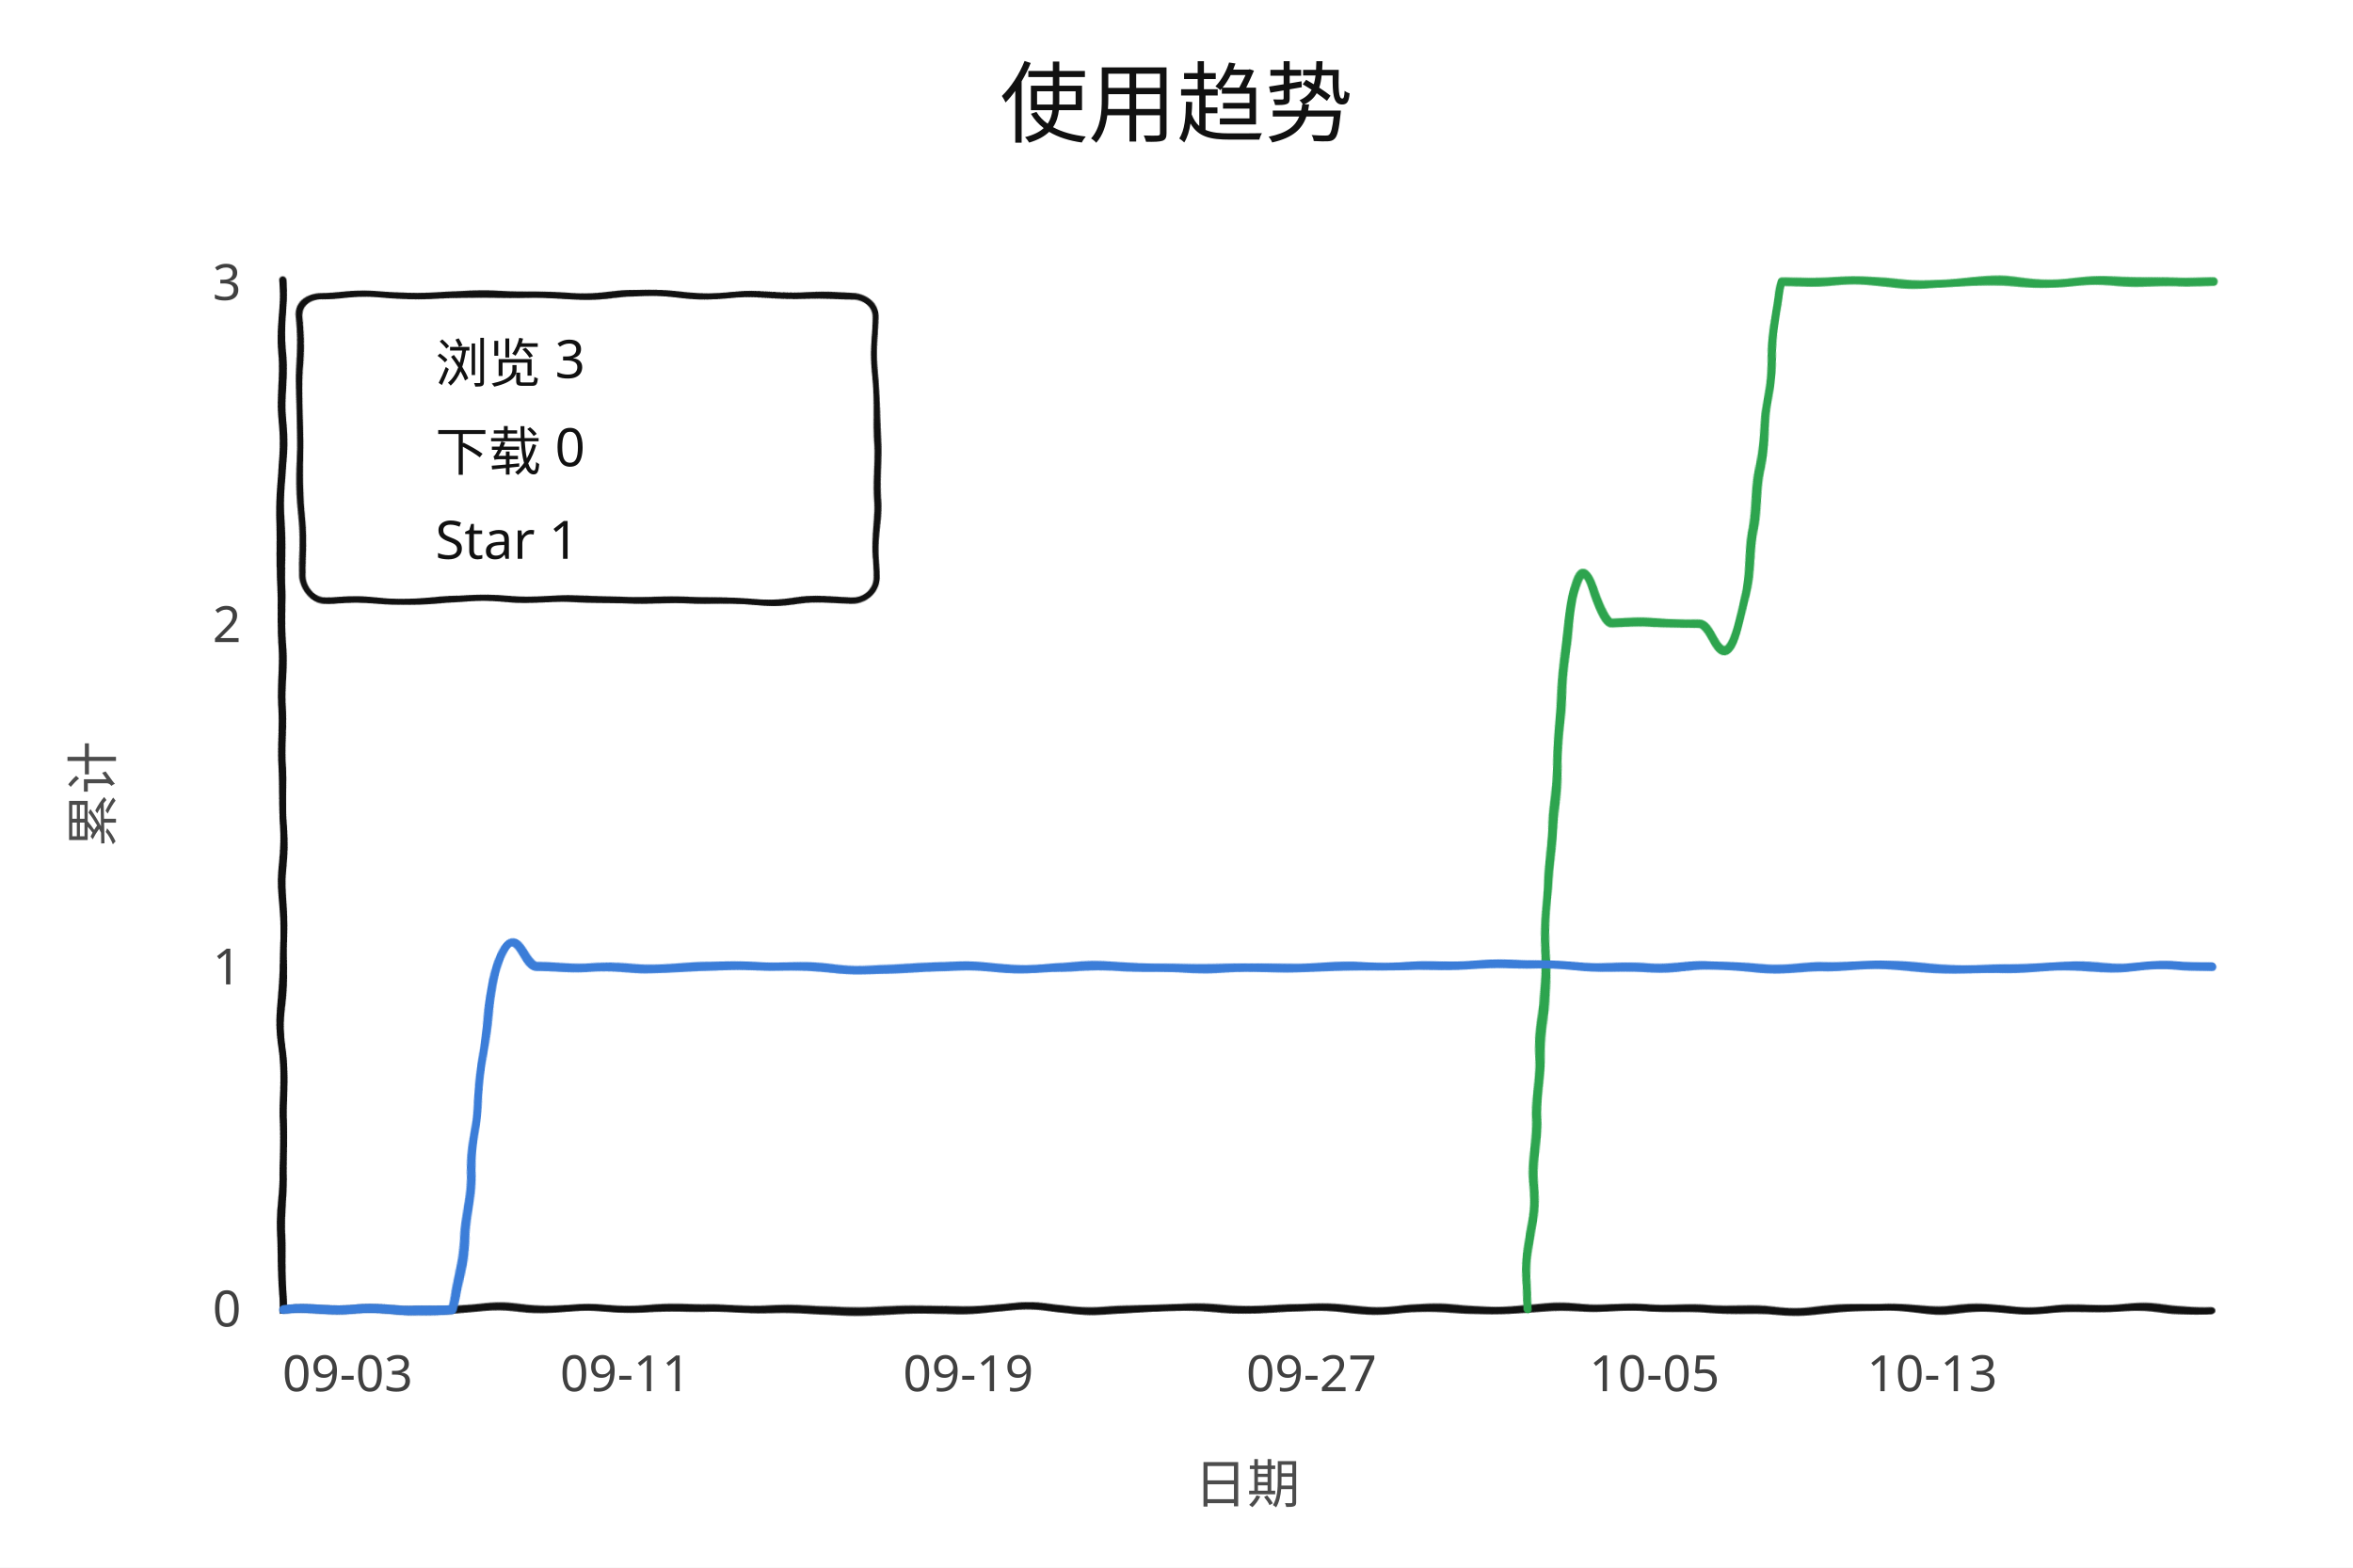
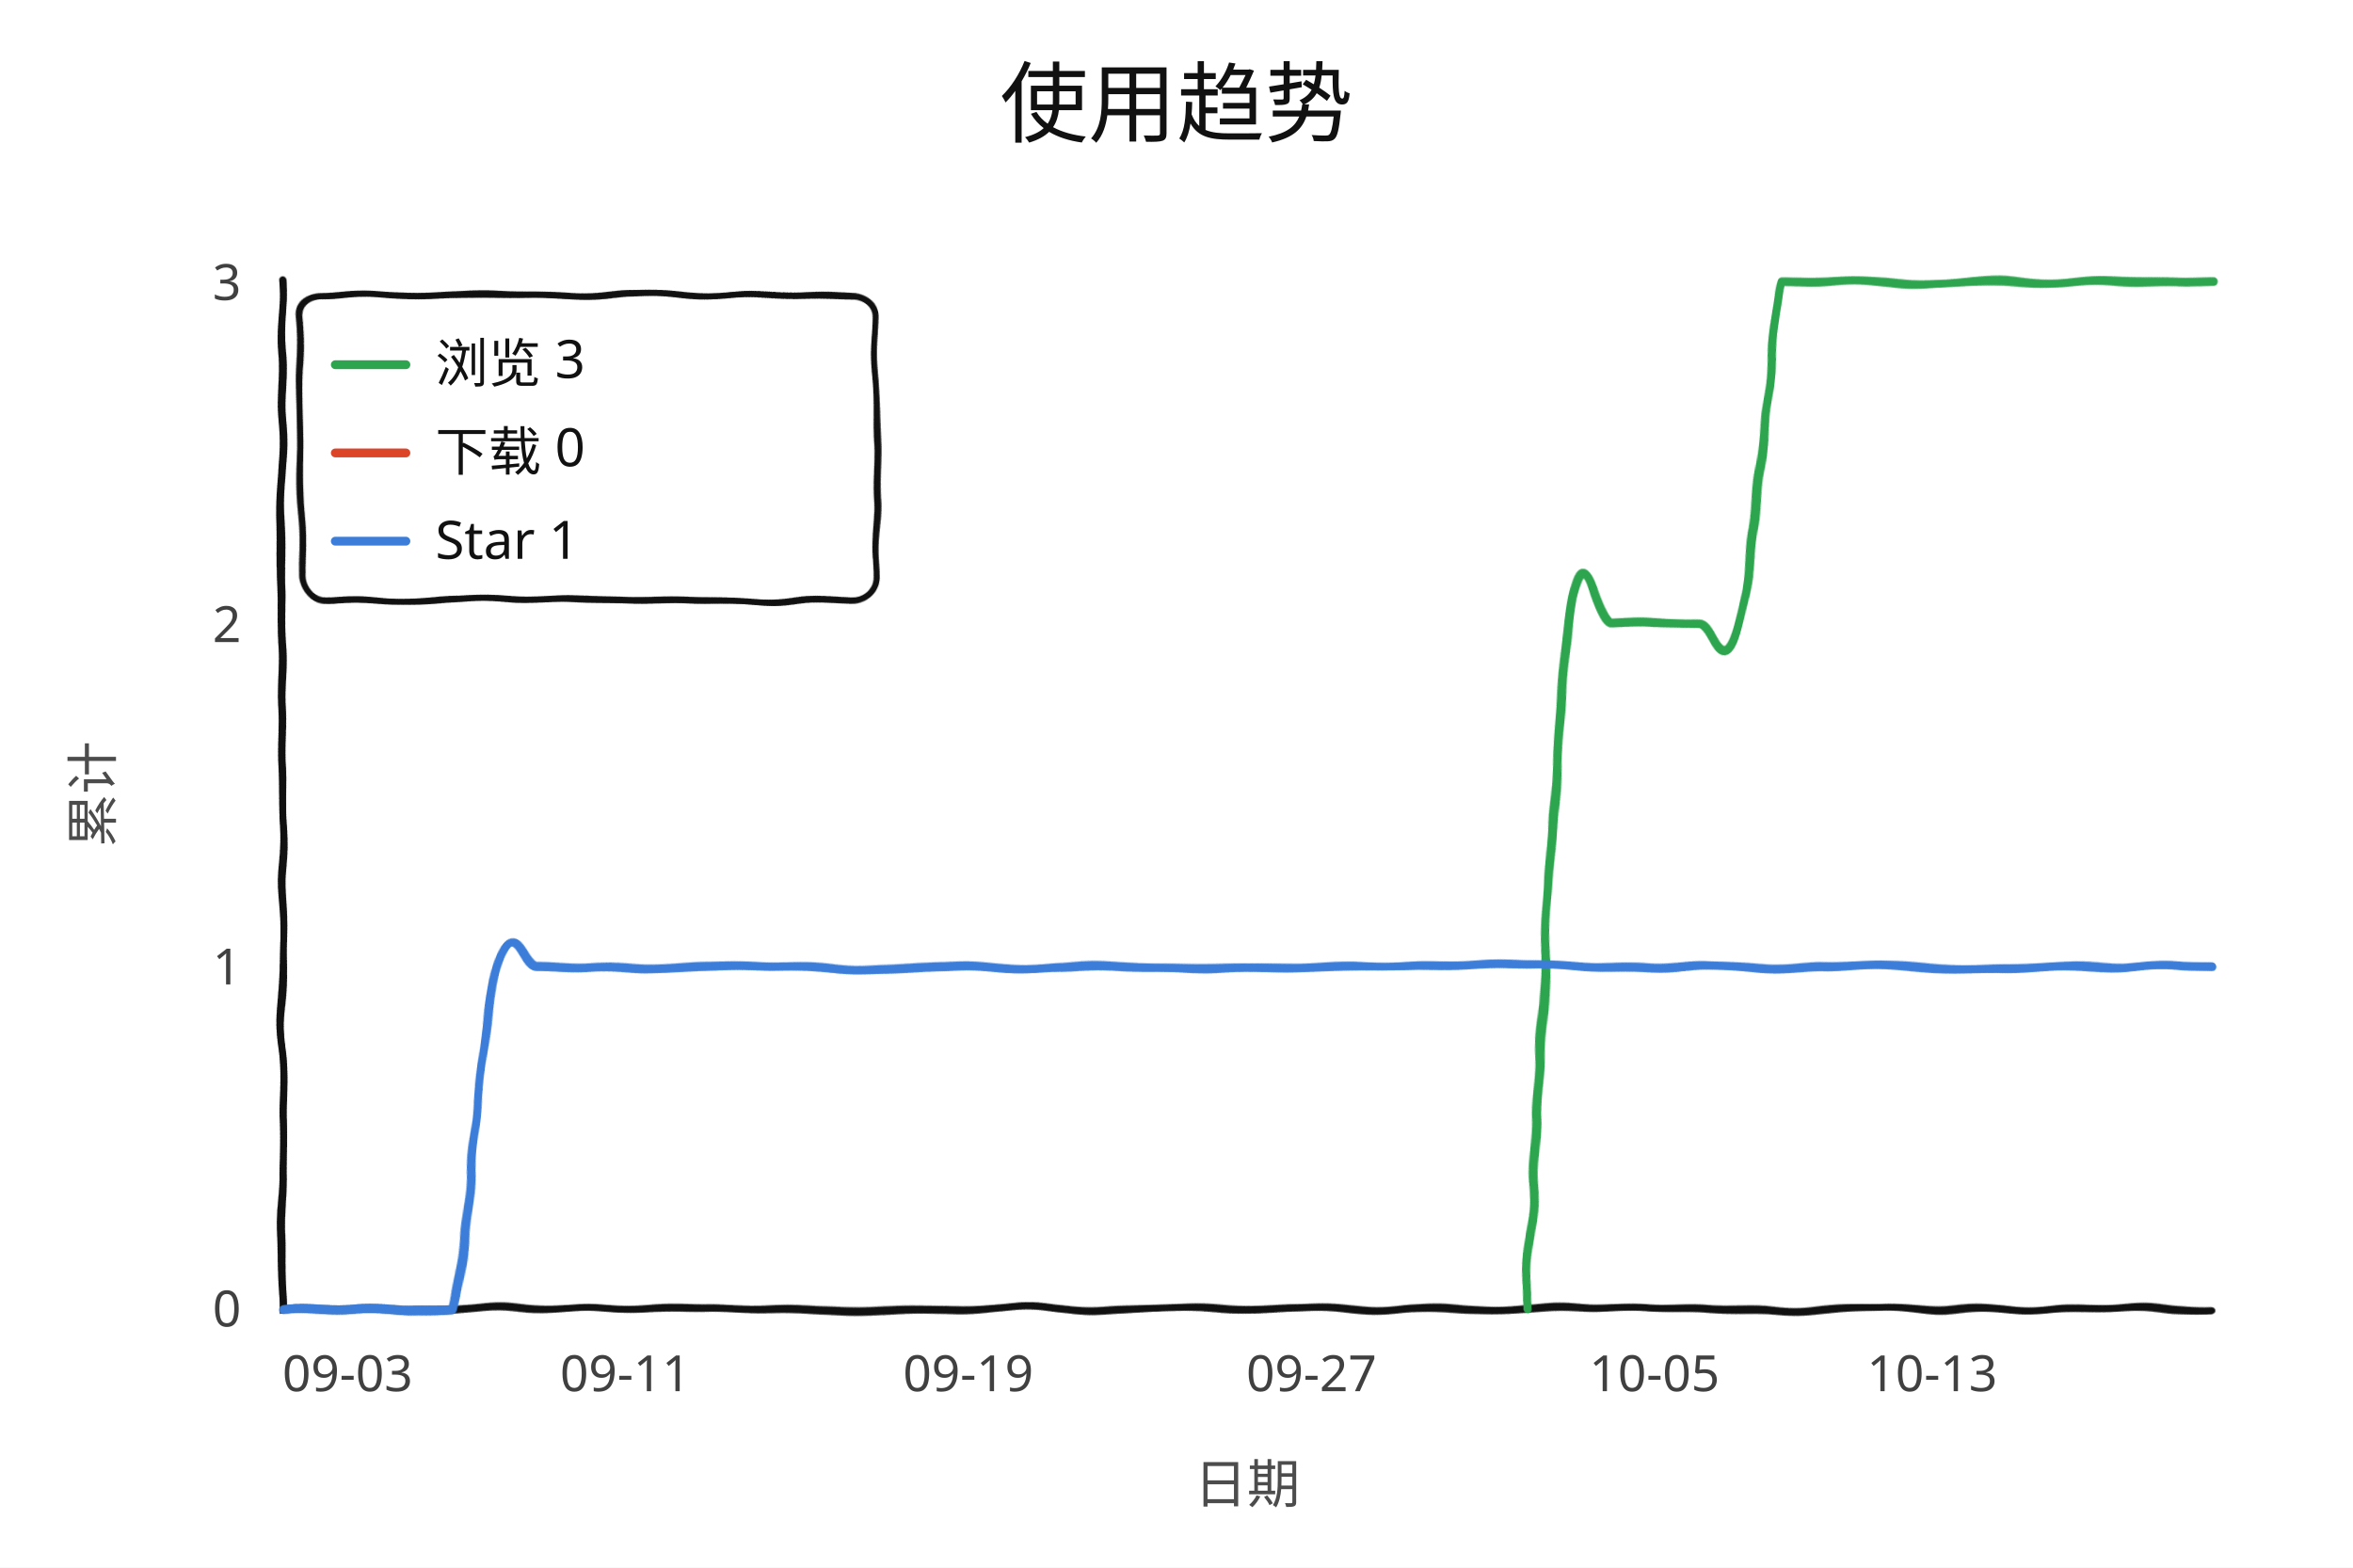
<svg xmlns="http://www.w3.org/2000/svg" width="800" height="533" viewBox="0 0 800 533" role="img" aria-label="使用趋势">
  <defs>
    <filter id="wobble" x="-15%" y="-15%" width="130%" height="130%">
      <feTurbulence baseFrequency=".05" result="noise" type="fractalNoise" />
      <feDisplacementMap in="SourceGraphic" in2="noise" scale="4" xChannelSelector="R" yChannelSelector="G" />
    </filter>
  </defs>
  <rect width="800" height="533" fill="#ffffff" />
  <g font-family="xkcd, 'Comic Sans MS', 'Chalkboard SE', 'Bradley Hand', 'Segoe Print', 'Noto Sans', sans-serif">
    <text x="400" y="46" text-anchor="middle" font-size="30" fill="#111111">使用趋势</text>
    <line x1="96" y1="445.0" x2="752" y2="445.0" stroke="#111111" stroke-opacity="0.28" stroke-width="1.4" filter="url(#wobble)" />
    <text x="82" y="451.0" text-anchor="end" font-size="17" fill="#111111" fill-opacity="0.8">0</text>
    <line x1="96" y1="328.7" x2="752" y2="328.7" stroke="#111111" stroke-opacity="0.12" stroke-width="1.4" filter="url(#wobble)" />
    <text x="82" y="334.7" text-anchor="end" font-size="17" fill="#111111" fill-opacity="0.8">1</text>
    <line x1="96" y1="212.3" x2="752" y2="212.3" stroke="#111111" stroke-opacity="0.12" stroke-width="1.4" filter="url(#wobble)" />
    <text x="82" y="218.3" text-anchor="end" font-size="17" fill="#111111" fill-opacity="0.8">2</text>
    <line x1="96" y1="96.0" x2="752" y2="96.0" stroke="#111111" stroke-opacity="0.12" stroke-width="1.4" filter="url(#wobble)" />
    <text x="82" y="102.0" text-anchor="end" font-size="17" fill="#111111" fill-opacity="0.8">3</text>
    <path d="M 96 96 L 96 445 L 752 445" fill="none" stroke="#111111" stroke-width="2.6" stroke-linecap="round" filter="url(#wobble)" />
    <text x="96.0" y="473" text-anchor="start" font-size="17" fill="#111111" fill-opacity="0.8">09-03</text>
    <text x="212.6" y="473" text-anchor="middle" font-size="17" fill="#111111" fill-opacity="0.8">09-11</text>
    <text x="329.2" y="473" text-anchor="middle" font-size="17" fill="#111111" fill-opacity="0.8">09-19</text>
    <text x="445.9" y="473" text-anchor="middle" font-size="17" fill="#111111" fill-opacity="0.8">09-27</text>
    <text x="562.5" y="473" text-anchor="middle" font-size="17" fill="#111111" fill-opacity="0.8">10-05</text>
    <text x="679.1" y="473" text-anchor="end" font-size="17" fill="#111111" fill-opacity="0.8">10-13</text>
    <text x="424" y="511" text-anchor="middle" font-size="18" fill="#111111" fill-opacity="0.75">日期</text>
    <text x="38" y="270" text-anchor="middle" font-size="18" fill="#111111" fill-opacity="0.75" transform="rotate(-90 38 270)">累计</text>
    <path d="M 518.8 445.0 C 521.2 406.2 528.5 251.1 533.3 212.3 C 538.2 173.6 543.1 212.3 547.9 212.3 C 552.8 212.3 557.6 212.3 562.5 212.3 C 567.3 212.3 572.2 212.3 577.1 212.3 C 581.9 212.3 586.8 231.7 591.6 212.3 C 596.5 192.9 601.4 115.4 606.2 96.0 C 611.1 96.0 615.9 96.0 620.8 96.0 C 625.7 96.0 630.5 96.0 635.4 96.0 C 640.2 96.0 645.1 96.0 650.0 96.0 C 654.8 96.0 659.7 96.0 664.5 96.0 C 669.4 96.0 674.3 96.0 679.1 96.0 C 684.0 96.0 688.8 96.0 693.7 96.0 C 698.5 96.0 703.4 96.0 708.3 96.0 C 713.1 96.0 718.0 96.0 722.8 96.0 C 727.7 96.0 732.6 96.0 737.4 96.0 C 742.3 96.0 749.6 96.0 752.0 96.0" fill="none" stroke="#2da44e" stroke-width="3" stroke-linecap="round" stroke-linejoin="round" filter="url(#wobble)" />
    <path d="M 96.0 445.0 C 98.4 445.0 105.7 445.0 110.6 445.0 C 115.4 445.0 120.3 445.0 125.2 445.0 C 130.0 445.0 134.9 445.0 139.7 445.0 C 144.6 445.0 149.5 445.0 154.3 445.0 C 159.2 425.6 164.0 348.1 168.9 328.7 C 173.7 309.3 178.6 328.7 183.5 328.7 C 188.3 328.7 193.2 328.7 198.0 328.7 C 202.9 328.7 207.8 328.7 212.6 328.7 C 217.5 328.7 222.3 328.7 227.2 328.7 C 232.1 328.7 236.9 328.7 241.8 328.7 C 246.6 328.7 251.5 328.7 256.4 328.7 C 261.2 328.7 266.1 328.7 270.9 328.7 C 275.8 328.7 280.7 328.7 285.5 328.7 C 290.4 328.7 295.2 328.7 300.1 328.7 C 304.9 328.7 309.8 328.7 314.7 328.7 C 319.5 328.7 324.4 328.7 329.2 328.7 C 334.1 328.7 339.0 328.7 343.8 328.7 C 348.7 328.7 353.5 328.7 358.4 328.7 C 363.3 328.7 368.1 328.7 373.0 328.7 C 377.8 328.7 382.7 328.7 387.6 328.7 C 392.4 328.7 397.3 328.7 402.1 328.7 C 407.0 328.7 411.9 328.7 416.7 328.7 C 421.6 328.7 426.4 328.7 431.3 328.7 C 436.1 328.7 441.0 328.7 445.9 328.7 C 450.7 328.7 455.6 328.7 460.4 328.7 C 465.3 328.7 470.2 328.7 475.0 328.7 C 479.9 328.7 484.7 328.7 489.6 328.7 C 494.5 328.7 499.3 328.7 504.2 328.7 C 509.0 328.7 513.9 328.7 518.8 328.7 C 523.6 328.7 528.5 328.7 533.3 328.7 C 538.2 328.7 543.1 328.7 547.9 328.7 C 552.8 328.7 557.6 328.7 562.5 328.7 C 567.3 328.7 572.2 328.7 577.1 328.7 C 581.9 328.7 586.8 328.7 591.6 328.7 C 596.5 328.7 601.4 328.7 606.2 328.7 C 611.1 328.7 615.9 328.7 620.8 328.7 C 625.7 328.7 630.5 328.7 635.4 328.7 C 640.2 328.7 645.1 328.7 650.0 328.7 C 654.8 328.7 659.7 328.7 664.5 328.7 C 669.4 328.7 674.3 328.7 679.1 328.7 C 684.0 328.7 688.8 328.7 693.7 328.7 C 698.5 328.7 703.4 328.7 708.3 328.7 C 713.1 328.7 718.0 328.7 722.8 328.7 C 727.7 328.7 732.6 328.7 737.4 328.7 C 742.3 328.7 749.6 328.7 752.0 328.7" fill="none" stroke="#3b7dd8" stroke-width="3" stroke-linecap="round" stroke-linejoin="round" filter="url(#wobble)" />
    <g transform="translate(114,130)" font-size="18" fill="#111111">
      <rect x="-12" y="-30" width="196" height="104" rx="8" fill="#ffffff" fill-opacity="0.92" stroke="#111111" stroke-width="2.2" filter="url(#wobble)" />
-       <line x1="0" y1="-6" x2="24" y2="-6" stroke="#2da44e" stroke-width="3" stroke-linecap="round" filter="url(#wobble)" />
+       <line x1="0" y1="-6" x2="24" y2="-6" stroke="#2da44e" stroke-width="3" stroke-linecap="round" />
      <text x="34" y="0">浏览 3</text>
-       <line x1="0" y1="24" x2="24" y2="24" stroke="#dd4528" stroke-width="3" stroke-linecap="round" filter="url(#wobble)" />
+       <line x1="0" y1="24" x2="24" y2="24" stroke="#dd4528" stroke-width="3" stroke-linecap="round" />
      <text x="34" y="30">下载 0</text>
-       <line x1="0" y1="54" x2="24" y2="54" stroke="#3b7dd8" stroke-width="3" stroke-linecap="round" filter="url(#wobble)" />
+       <line x1="0" y1="54" x2="24" y2="54" stroke="#3b7dd8" stroke-width="3" stroke-linecap="round" />
      <text x="34" y="60">Star 1</text>
    </g>
  </g>
</svg>
